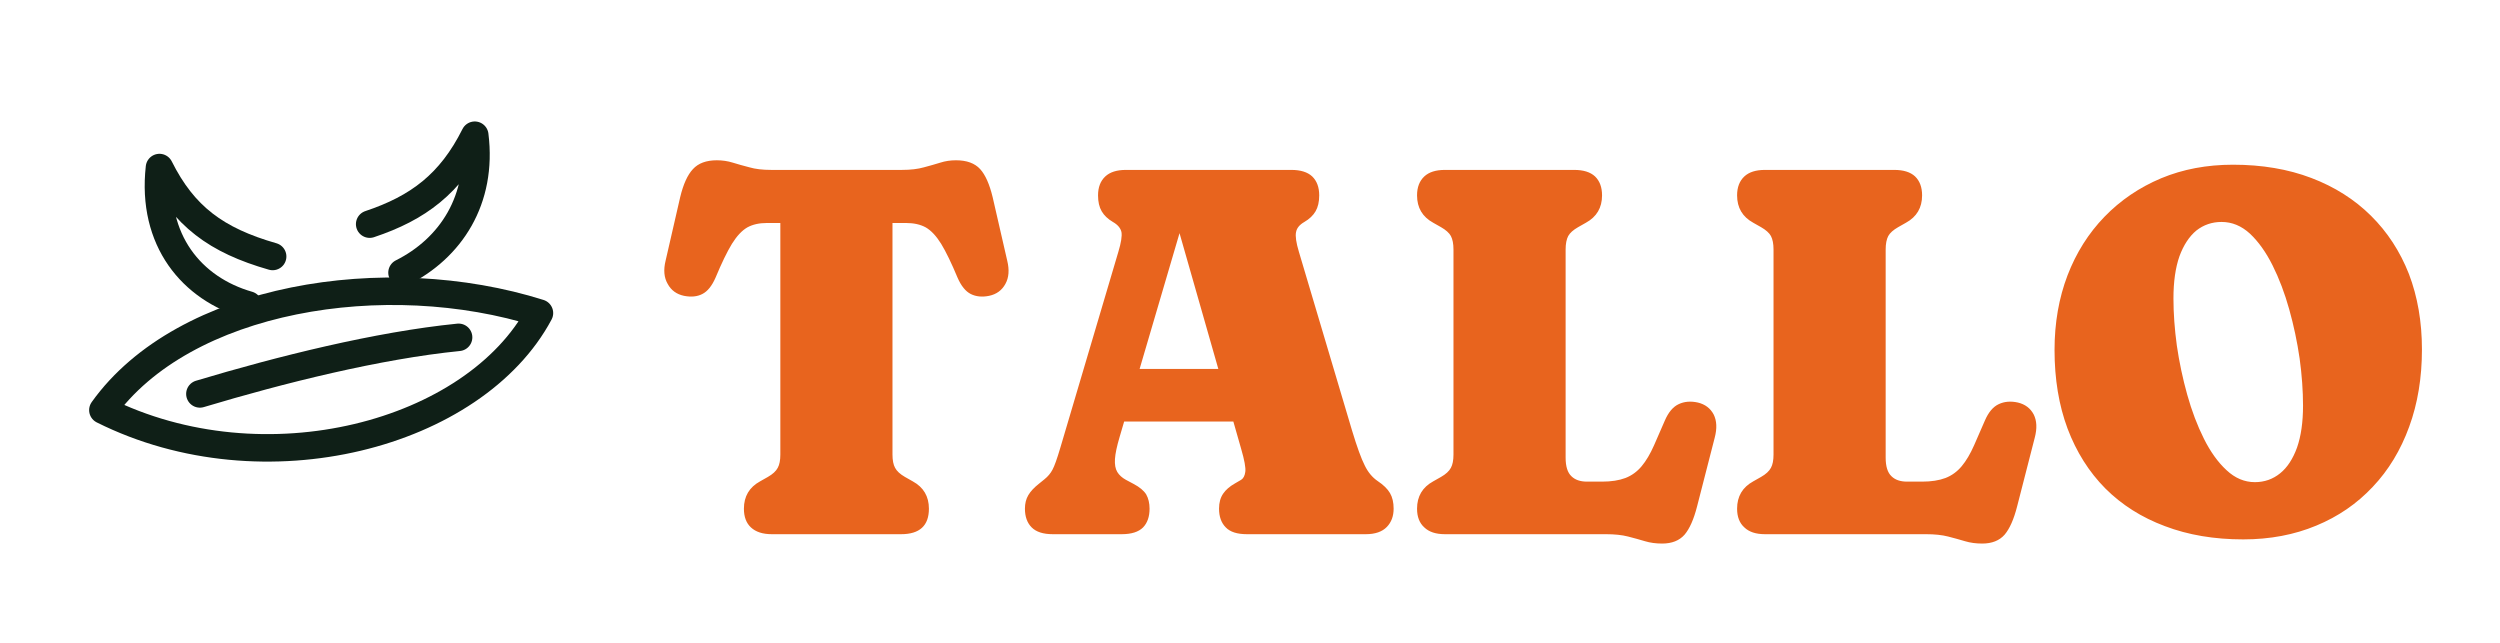
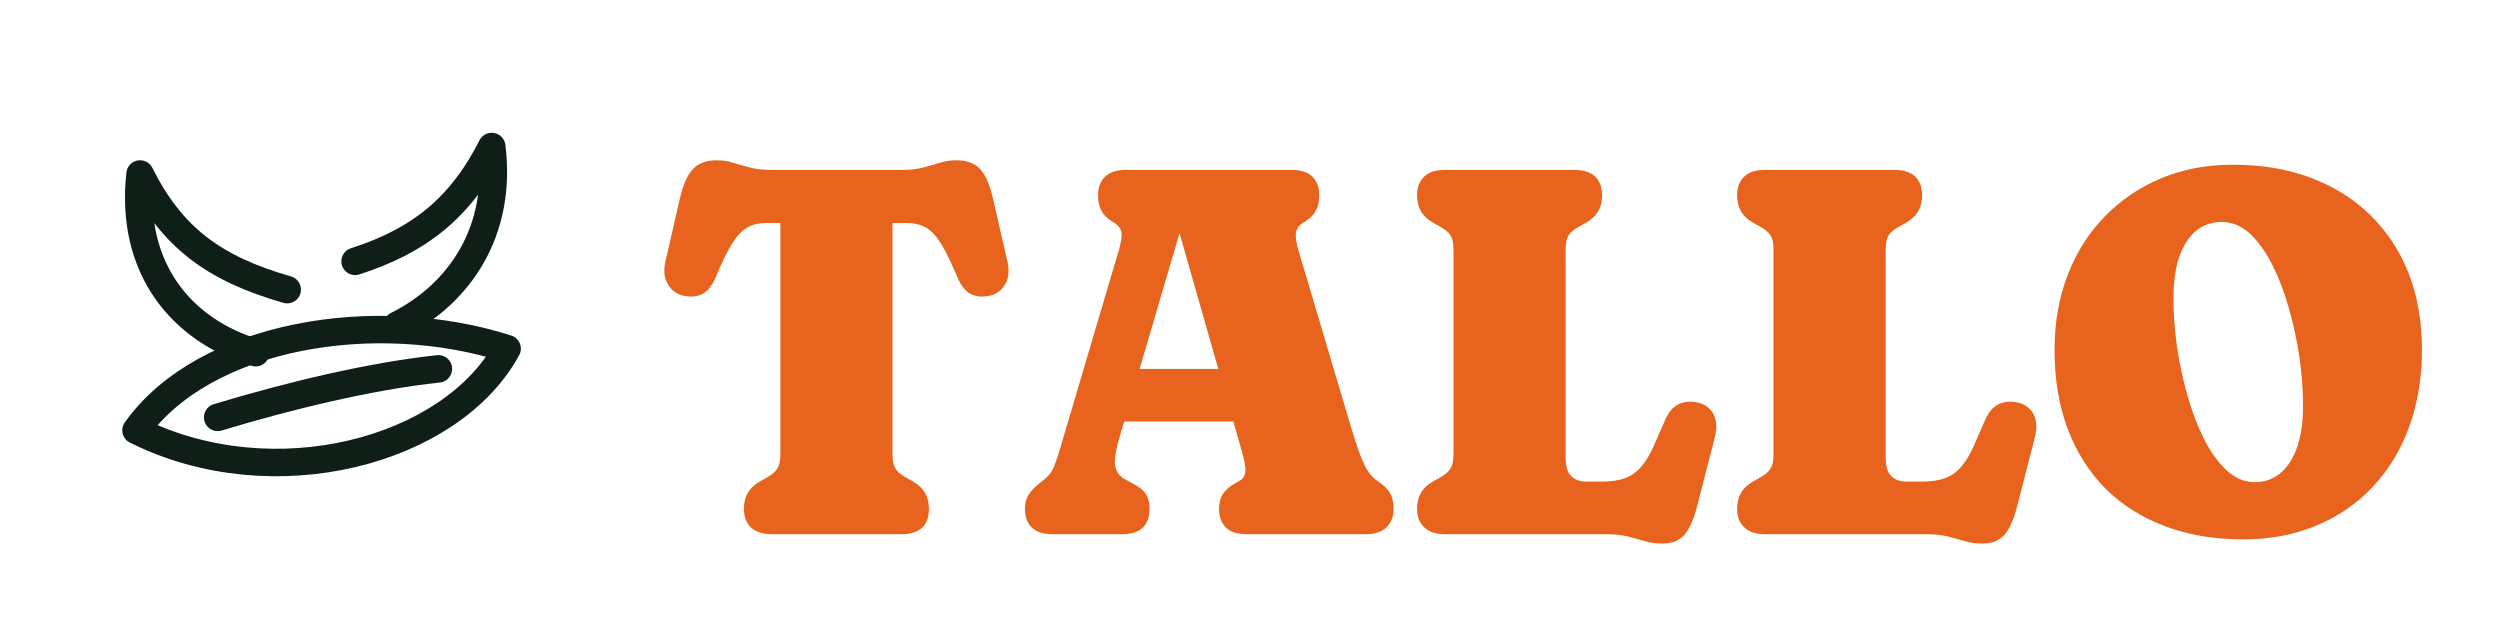
<svg xmlns="http://www.w3.org/2000/svg" viewBox="-24 -24 960.8 246.9">
  <g transform="scale(3.1071)">
    <g fill="none" stroke="#0F1F17" stroke-width="3.4" stroke-linecap="round" stroke-linejoin="round">
-       <path d="M5 43C15 29 40 25 59 31 51 46 25 53 5 43Z" />
-       <path d="M23 30C16 28 11 22 12 13 15 19 19 22 26 24" />
-       <path d="M42 26C48 23 52 17 51 9 48 15 44 18 38 20" />
-       <path d="M17 41C27 38 39 35 49 34" />
+       <path d="M9.1 45.5C17.6 33.6 38.8 30.2 55.0 35.4 48.1 48.1 26.1 54.0 9.1 45.5Z" />
+       <path d="M23.9 35.9C14.8 33.2 8.3 25.5 9.6 13.8 13.5 21.6 18.7 25.5 27.8 28.1" />
+       <path d="M41.4 32.5C49.2 28.6 54.4 20.8 53.1 10.4 49.2 18.1 44.0 22.1 36.2 24.6" />
+       <path d="M19.2 43.9C27.8 41.3 38.0 38.8 46.5 37.9" />
    </g>
  </g>
  <g fill="#E8641E" transform="translate(231.3 37.6)">
    <path transform="translate(-2.3 143.7)" d="M43.4-140L43.4-140L93.6-140Q98.6-140 102.1-141.0Q105.5-141.9 108.4-142.8Q111.2-143.7 114.4-143.7L114.4-143.7Q120.6-143.7 123.7-140.3Q126.7-137 128.5-129.5L128.5-129.5L134.1-105.1Q135.4-99.8 133.4-96.2Q131.4-92.5 127.1-91.6L127.1-91.6Q123.1-90.8 120.1-92.3Q117.1-93.8 115-98.6L115-98.6Q111.5-107 108.7-111.6Q105.9-116.1 102.8-117.9Q99.7-119.6 95.2-119.6L95.2-119.6L90-119.6L90-30.6Q90-27.3 91-25.5Q92-23.6 94.8-22L94.8-22L97.8-20.3Q104-16.9 104-9.8L104-9.8Q104 0 93.3 0L93.3 0L43.6 0Q38.4 0 35.6-2.6Q32.9-5.1 32.9-9.8L32.9-9.8Q32.9-16.9 39.1-20.3L39.1-20.3L42.1-22Q44.9-23.6 45.9-25.5Q46.9-27.3 46.9-30.6L46.9-30.6L46.9-119.6L41.7-119.6Q37.3-119.6 34.2-117.9Q31.1-116.1 28.3-111.6Q25.5-107 22-98.6L22-98.6Q19.9-93.8 16.9-92.3Q14-90.8 9.9-91.6L9.9-91.6Q5.6-92.5 3.6-96.2Q1.5-99.8 2.8-105.1L2.8-105.1L8.4-129.5Q10.2-137 13.3-140.3Q16.4-143.7 22.5-143.7L22.5-143.7Q25.7-143.7 28.6-142.8Q31.5-141.9 35.0-141.0Q38.4-140 43.4-140Z M171.3-43.3L171.3-63.5L229.4-63.5L229.4-43.3L171.3-43.3ZM188.8-9.8L188.8-9.8Q188.8-5.2 186.3-2.6Q183.7 0 178.1 0L178.1 0L151.6 0Q146.1 0 143.5-2.6Q140.9-5.2 140.9-9.8L140.9-9.8Q140.9-12.8 142.2-15Q143.5-17.2 146.3-19.4L146.3-19.4L148.4-21.1Q150.4-22.7 151.5-24.8Q152.6-26.8 154.5-33.2L154.5-33.2L176.8-108.5Q178.4-113.8 178.0-116.1Q177.5-118.4 174.7-120L174.7-120Q171.8-121.7 170.4-124.1Q169-126.5 169-130.2L169-130.2Q169-134.9 171.8-137.5Q174.5-140 179.7-140L179.7-140L243.3-140Q248.6-140 251.3-137.5Q254-134.9 254-130.2L254-130.2Q254-126.5 252.6-124.1Q251.2-121.7 248.3-120L248.3-120Q245.5-118.4 245.1-116.1Q244.6-113.8 246.2-108.5L246.2-108.5L266.6-39.9Q269.5-30.3 271.5-26.4Q273.4-22.5 276.5-20.4L276.5-20.4Q279.8-18.2 281.2-15.8Q282.6-13.4 282.6-9.8L282.6-9.8Q282.6-5.5 280.0-2.8Q277.3 0 271.9 0L271.9 0L226.2 0Q220.6 0 218.1-2.6Q215.5-5.2 215.5-9.8L215.5-9.8Q215.5-13.3 217.1-15.6Q218.6-17.8 221.6-19.5L221.6-19.5L224-20.9Q225.3-21.7 225.6-24Q225.9-26.3 224-32.8L224-32.8L198.4-122.4L202.2-122.1L177.3-37.4Q175.7-32 175.5-28.9Q175.3-25.7 176.4-23.9Q177.5-22.1 179.7-20.9L179.7-20.9L182.7-19.3Q186.1-17.5 187.5-15.3Q188.8-13 188.8-9.8Z M356.5-119.7L356.5-119.7L353.5-118Q350.7-116.4 349.7-114.6Q348.7-112.7 348.7-109.4L348.7-109.4L348.7-29.4Q348.7-24.4 350.9-22.3Q353-20.2 356.9-20.2L356.9-20.2L362.7-20.2Q368-20.2 371.7-21.6Q375.3-23 377.9-26.1Q380.5-29.2 382.7-34.2L382.7-34.2L386.8-43.6Q388.9-48.5 392.2-50Q395.4-51.5 399.5-50.6L399.5-50.6Q403.7-49.6 405.6-46Q407.4-42.4 406-37.1L406-37.1L399.2-10.6Q397.3-3.2 394.4 0.2Q391.4 3.6 385.8 3.6L385.8 3.6Q382.2 3.6 379.2 2.7Q376.2 1.8 372.7 0.9Q369.2 0 364.2 0L364.2 0L302.3 0Q297.1 0 294.4-2.6Q291.6-5.1 291.6-9.8L291.6-9.8Q291.6-16.9 297.8-20.3L297.8-20.3L300.8-22Q303.6-23.6 304.6-25.5Q305.6-27.3 305.6-30.6L305.6-30.6L305.6-109.4Q305.6-112.7 304.6-114.6Q303.6-116.4 300.8-118L300.8-118L297.8-119.7Q291.6-123.1 291.6-130.2L291.6-130.2Q291.6-134.9 294.4-137.5Q297.1-140 302.3-140L302.3-140L352-140Q357.3-140 360-137.5Q362.7-134.9 362.7-130.2L362.7-130.2Q362.7-123.1 356.5-119.7Z M479.5-119.7L479.5-119.7L476.5-118Q473.7-116.4 472.7-114.6Q471.7-112.7 471.7-109.4L471.7-109.4L471.7-29.4Q471.7-24.4 473.9-22.3Q476-20.2 479.9-20.2L479.9-20.2L485.7-20.2Q491-20.2 494.7-21.6Q498.3-23 500.9-26.1Q503.5-29.2 505.7-34.2L505.7-34.2L509.8-43.6Q511.9-48.5 515.2-50Q518.4-51.5 522.5-50.6L522.5-50.6Q526.7-49.6 528.6-46Q530.4-42.4 529-37.1L529-37.1L522.2-10.6Q520.3-3.2 517.4 0.2Q514.4 3.6 508.8 3.6L508.8 3.6Q505.2 3.6 502.2 2.7Q499.2 1.8 495.7 0.9Q492.2 0 487.2 0L487.2 0L425.3 0Q420.1 0 417.4-2.6Q414.6-5.1 414.6-9.8L414.6-9.8Q414.6-16.9 420.8-20.3L420.8-20.3L423.8-22Q426.6-23.6 427.6-25.5Q428.6-27.3 428.6-30.6L428.6-30.6L428.6-109.4Q428.6-112.7 427.6-114.6Q426.6-116.4 423.8-118L423.8-118L420.8-119.7Q414.6-123.1 414.6-130.2L414.6-130.2Q414.6-134.9 417.4-137.5Q420.1-140 425.3-140L425.3-140L475-140Q480.3-140 483-137.5Q485.7-134.9 485.7-130.2L485.7-130.2Q485.7-123.1 479.5-119.7Z M605.2-142L605.2-142Q621.9-142 635.3-136.9Q648.7-131.8 658.2-122.4Q667.7-113 672.8-100.0Q677.8-86.9 677.8-71L677.8-71Q677.8-54.7 672.9-41.3Q668-27.8 658.9-18.2Q649.8-8.5 637.2-3.3Q624.5 2 609.1 2L609.1 2Q592.4 2 579-3.1Q565.6-8.1 556.1-17.6Q546.7-27.1 541.6-40.6Q536.6-54 536.6-70.8L536.6-70.8Q536.6-86.4 541.6-99.5Q546.6-112.5 555.8-122Q565-131.5 577.6-136.8Q590.1-142 605.2-142ZM632.1-49.4L632.1-49.4Q632.1-57.9 630.8-67.5Q629.4-77.1 626.8-86.4Q624.2-95.7 620.4-103.3Q616.6-110.9 611.7-115.5Q606.8-120 600.8-120L600.8-120Q595.3-120 591.1-116.7Q587-113.3 584.6-106.8Q582.3-100.2 582.3-90.6L582.3-90.6Q582.3-82.1 583.6-72.5Q585-62.9 587.6-53.6Q590.2-44.3 594-36.7Q597.8-29.1 602.7-24.6Q607.6-20 613.6-20L613.6-20Q619.1-20 623.3-23.4Q627.4-26.7 629.8-33.3Q632.1-39.9 632.1-49.4Z" />
  </g>
</svg>
